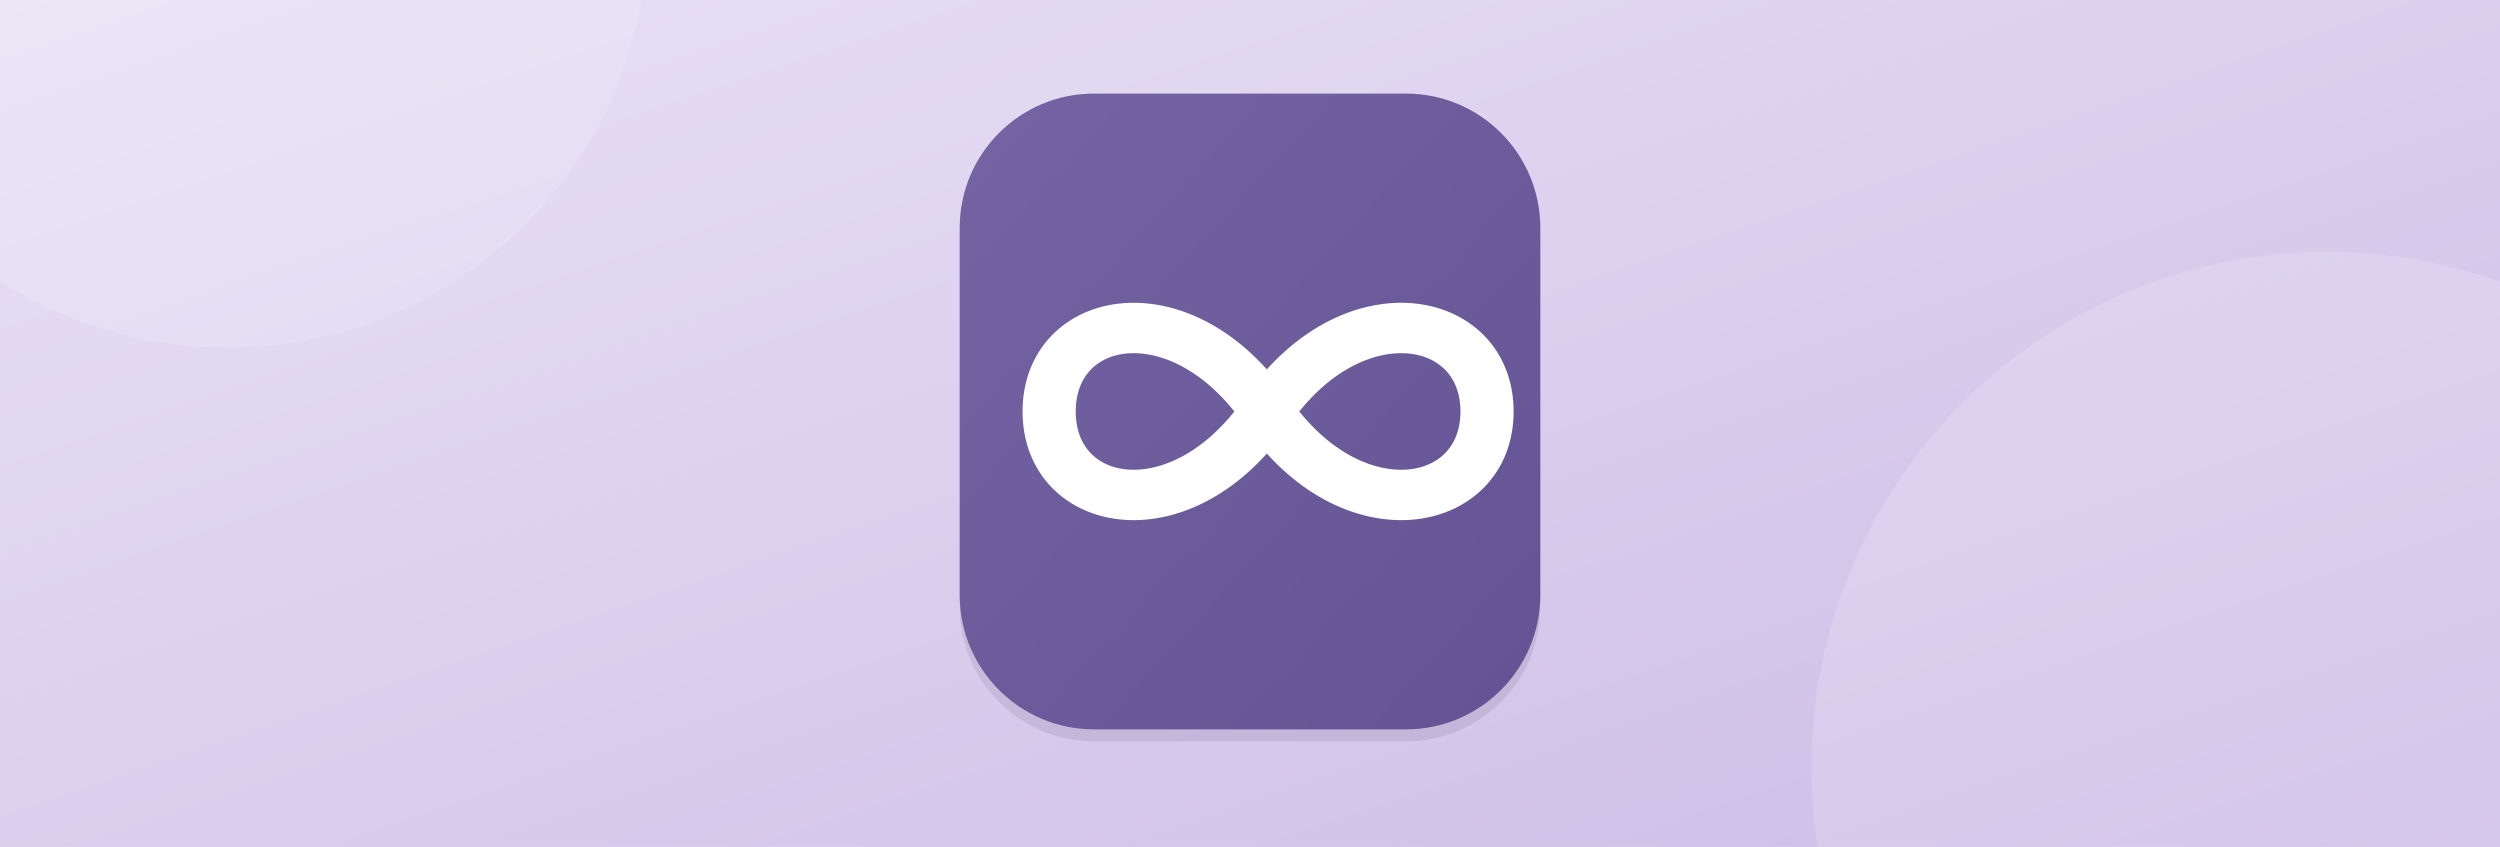
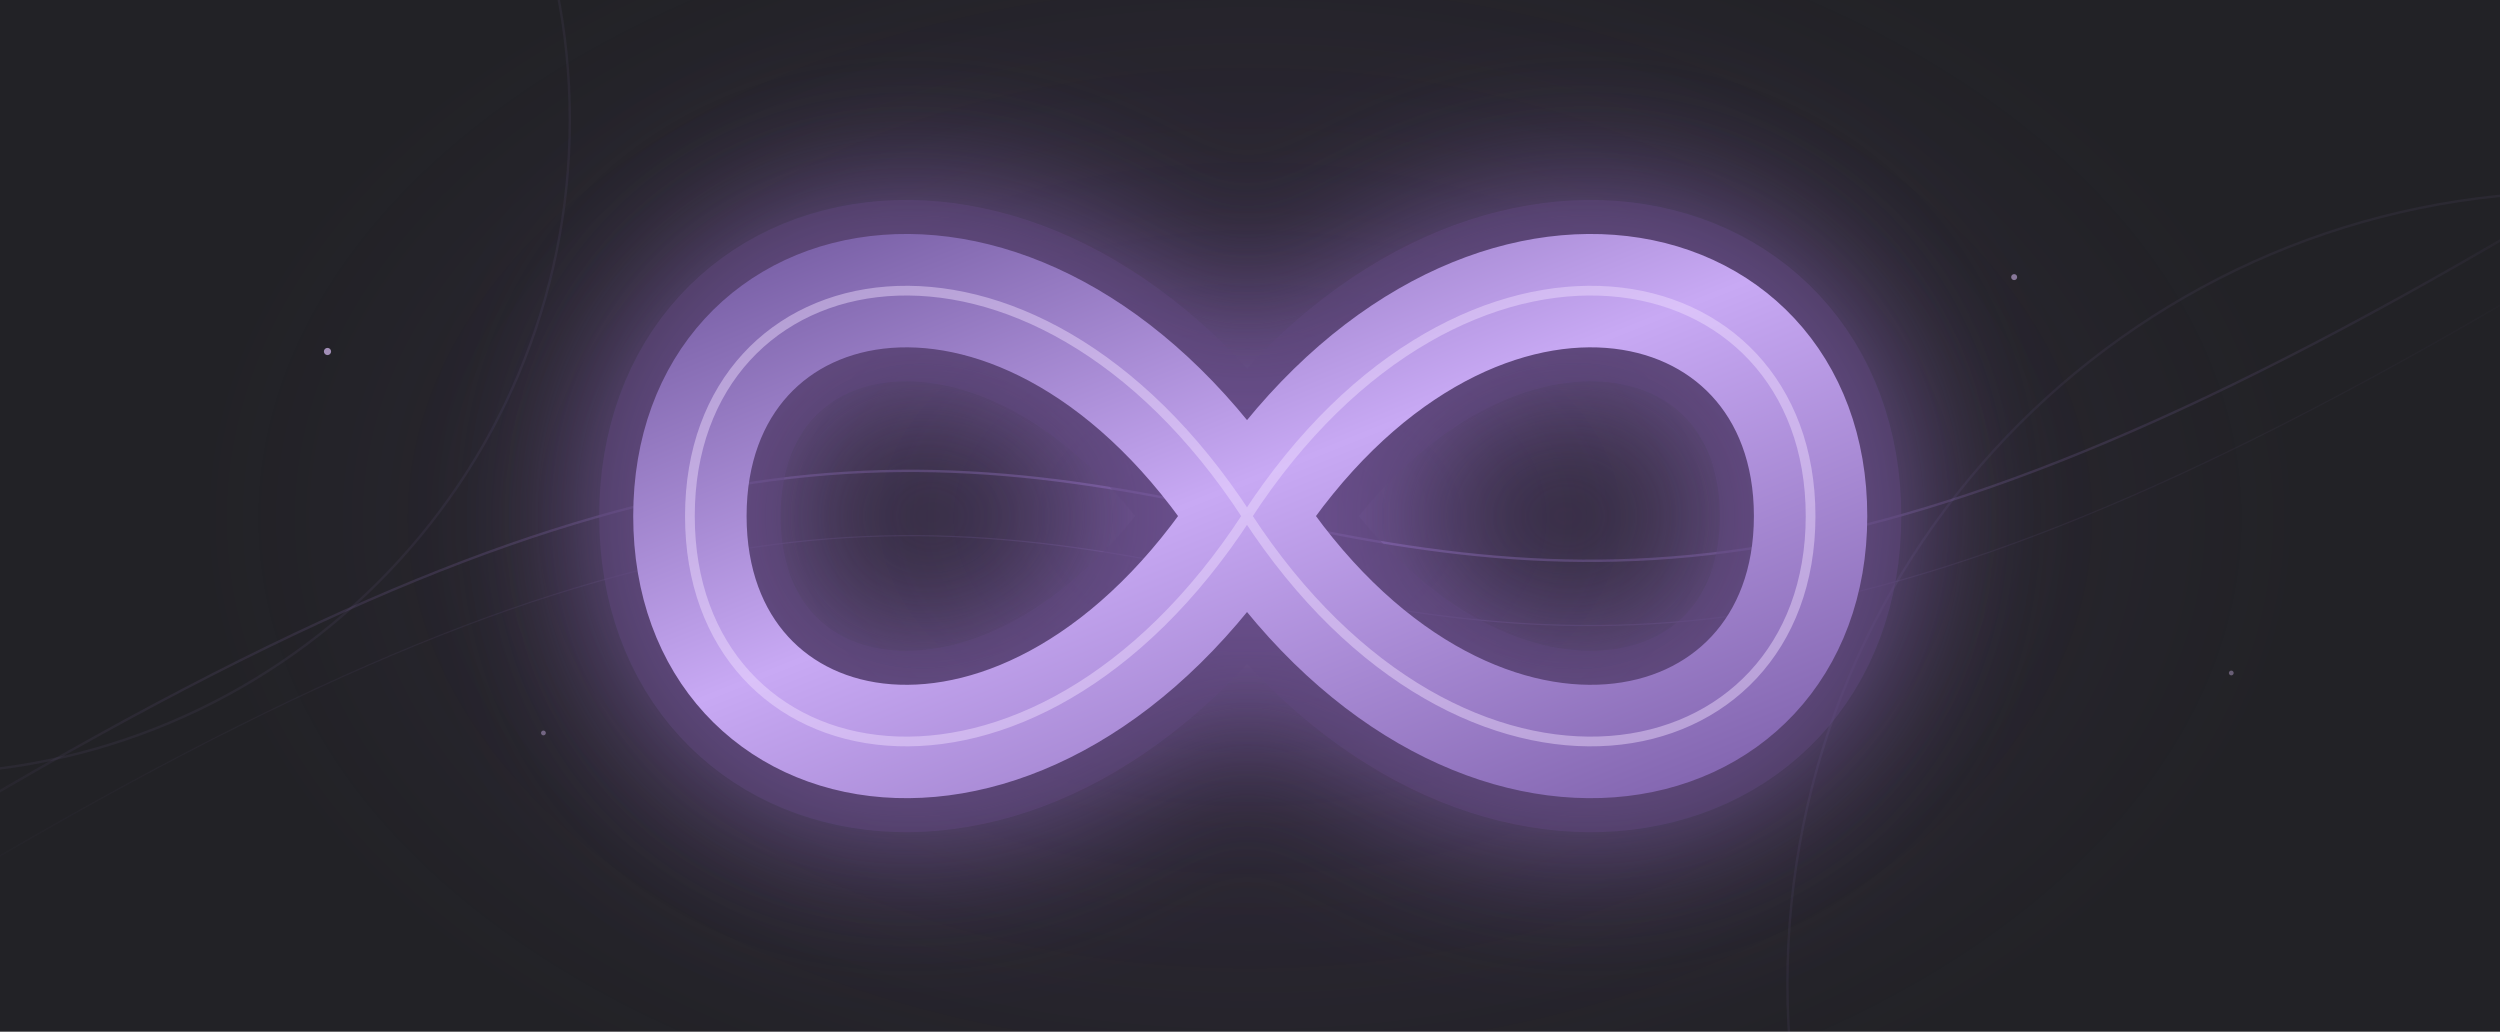
- <svg xmlns="http://www.w3.org/2000/svg" viewBox="0 0 2084 706">
+ <svg xmlns="http://www.w3.org/2000/svg" viewBox="0 0 2084 860">
  <defs>
-     <linearGradient id="background" x2="1" y2="1">
-       <stop stop-color="#e9e2f5" />
-       <stop offset="1" stop-color="#cbbce6" />
+     <radialGradient id="aura">
+       <stop stop-color="#7d54b1" stop-opacity=".30" />
+       <stop offset=".46" stop-color="#69468f" stop-opacity=".12" />
+       <stop offset="1" stop-color="#69468f" stop-opacity="0" />
+     </radialGradient>
+     <linearGradient id="mark" x1="0" y1="0" x2="1" y2="1">
+       <stop stop-color="#7a61a7" />
+       <stop offset=".46" stop-color="#c8a9f4" />
+       <stop offset="1" stop-color="#8366b0" />
    </linearGradient>
-     <linearGradient id="tile" x2="1" y2="1">
-       <stop stop-color="#7564a3" />
-       <stop offset="1" stop-color="#645394" />
+     <linearGradient id="orbit" x1="0" y1="0" x2="1" y2="0">
+       <stop stop-color="#a783dc" stop-opacity="0" />
+       <stop offset=".5" stop-color="#a783dc" stop-opacity=".36" />
+       <stop offset="1" stop-color="#a783dc" stop-opacity="0" />
    </linearGradient>
+     <filter id="glow" x="-30%" y="-70%" width="160%" height="240%">
+       <feGaussianBlur stdDeviation="23" />
+     </filter>
  </defs>
-   <path fill="url(#background)" d="M0 0h2084v706H0z" />
-   <circle cx="190" cy="-60" r="350" fill="#fff" opacity=".14" />
-   <circle cx="1940" cy="640" r="430" fill="#fff" opacity=".16" />
-   <rect x="800" y="88" width="484" height="530" rx="112" fill="#413260" opacity=".12" />
-   <rect x="800" y="78" width="484" height="530" rx="112" fill="url(#tile)" />
-   <path d="M883 343c0-82 105-103 172 0s174 82 174 0-107-103-174 0-172 82-172 0Z" fill="none" stroke="#fff" stroke-width="42" stroke-linecap="round" stroke-linejoin="round" transform="translate(-57 0) scale(1.055 1)" />
+   <rect width="2084" height="860" fill="#222226" />
+   <ellipse cx="1042" cy="432" rx="890" ry="560" fill="url(#aura)" />
+   <circle cx="-70" cy="100" r="545" fill="none" stroke="#a681d9" stroke-opacity=".07" stroke-width="2" />
+   <circle cx="2150" cy="820" r="660" fill="none" stroke="#a681d9" stroke-opacity=".07" stroke-width="2" />
+   <path d="M-130 738C480 358 720 357 1042 430s562 72 1172-308" fill="none" stroke="url(#orbit)" stroke-width="2" />
+   <path d="M-130 792C480 412 720 411 1042 484s562 72 1172-308" fill="none" stroke="url(#orbit)" stroke-opacity=".42" stroke-width="1" />
+   <g transform="translate(351 -261) scale(2.7)">
+     <path d="M83 256C83 174 188 153 255 256c67 103 174 82 174 0s-107-103-174 0C188 359 83 338 83 256Z" fill="none" stroke="#9d72d2" stroke-width="62" stroke-linecap="round" stroke-linejoin="round" opacity=".58" filter="url(#glow)" />
+     <path d="M83 256C83 174 188 153 255 256c67 103 174 82 174 0s-107-103-174 0C188 359 83 338 83 256Z" fill="none" stroke="#60477f" stroke-width="56" stroke-linecap="round" stroke-linejoin="round" opacity=".45" />
+     <path d="M83 256C83 174 188 153 255 256c67 103 174 82 174 0s-107-103-174 0C188 359 83 338 83 256Z" fill="none" stroke="url(#mark)" stroke-width="35" stroke-linecap="round" stroke-linejoin="round" />
+     <path d="M83 256C83 174 188 153 255 256c67 103 174 82 174 0s-107-103-174 0C188 359 83 338 83 256Z" fill="none" stroke="#f0e2ff" stroke-opacity=".44" stroke-width="3" stroke-linecap="round" stroke-linejoin="round" />
+   </g>
+   <g fill="#d7bcf4">
+     <circle cx="273" cy="293" r="3" opacity=".7" />
+     <circle cx="453" cy="611" r="2" opacity=".42" />
+     <circle cx="1679" cy="231" r="2.5" opacity=".55" />
+     <circle cx="1860" cy="561" r="2" opacity=".38" />
+   </g>
</svg>
